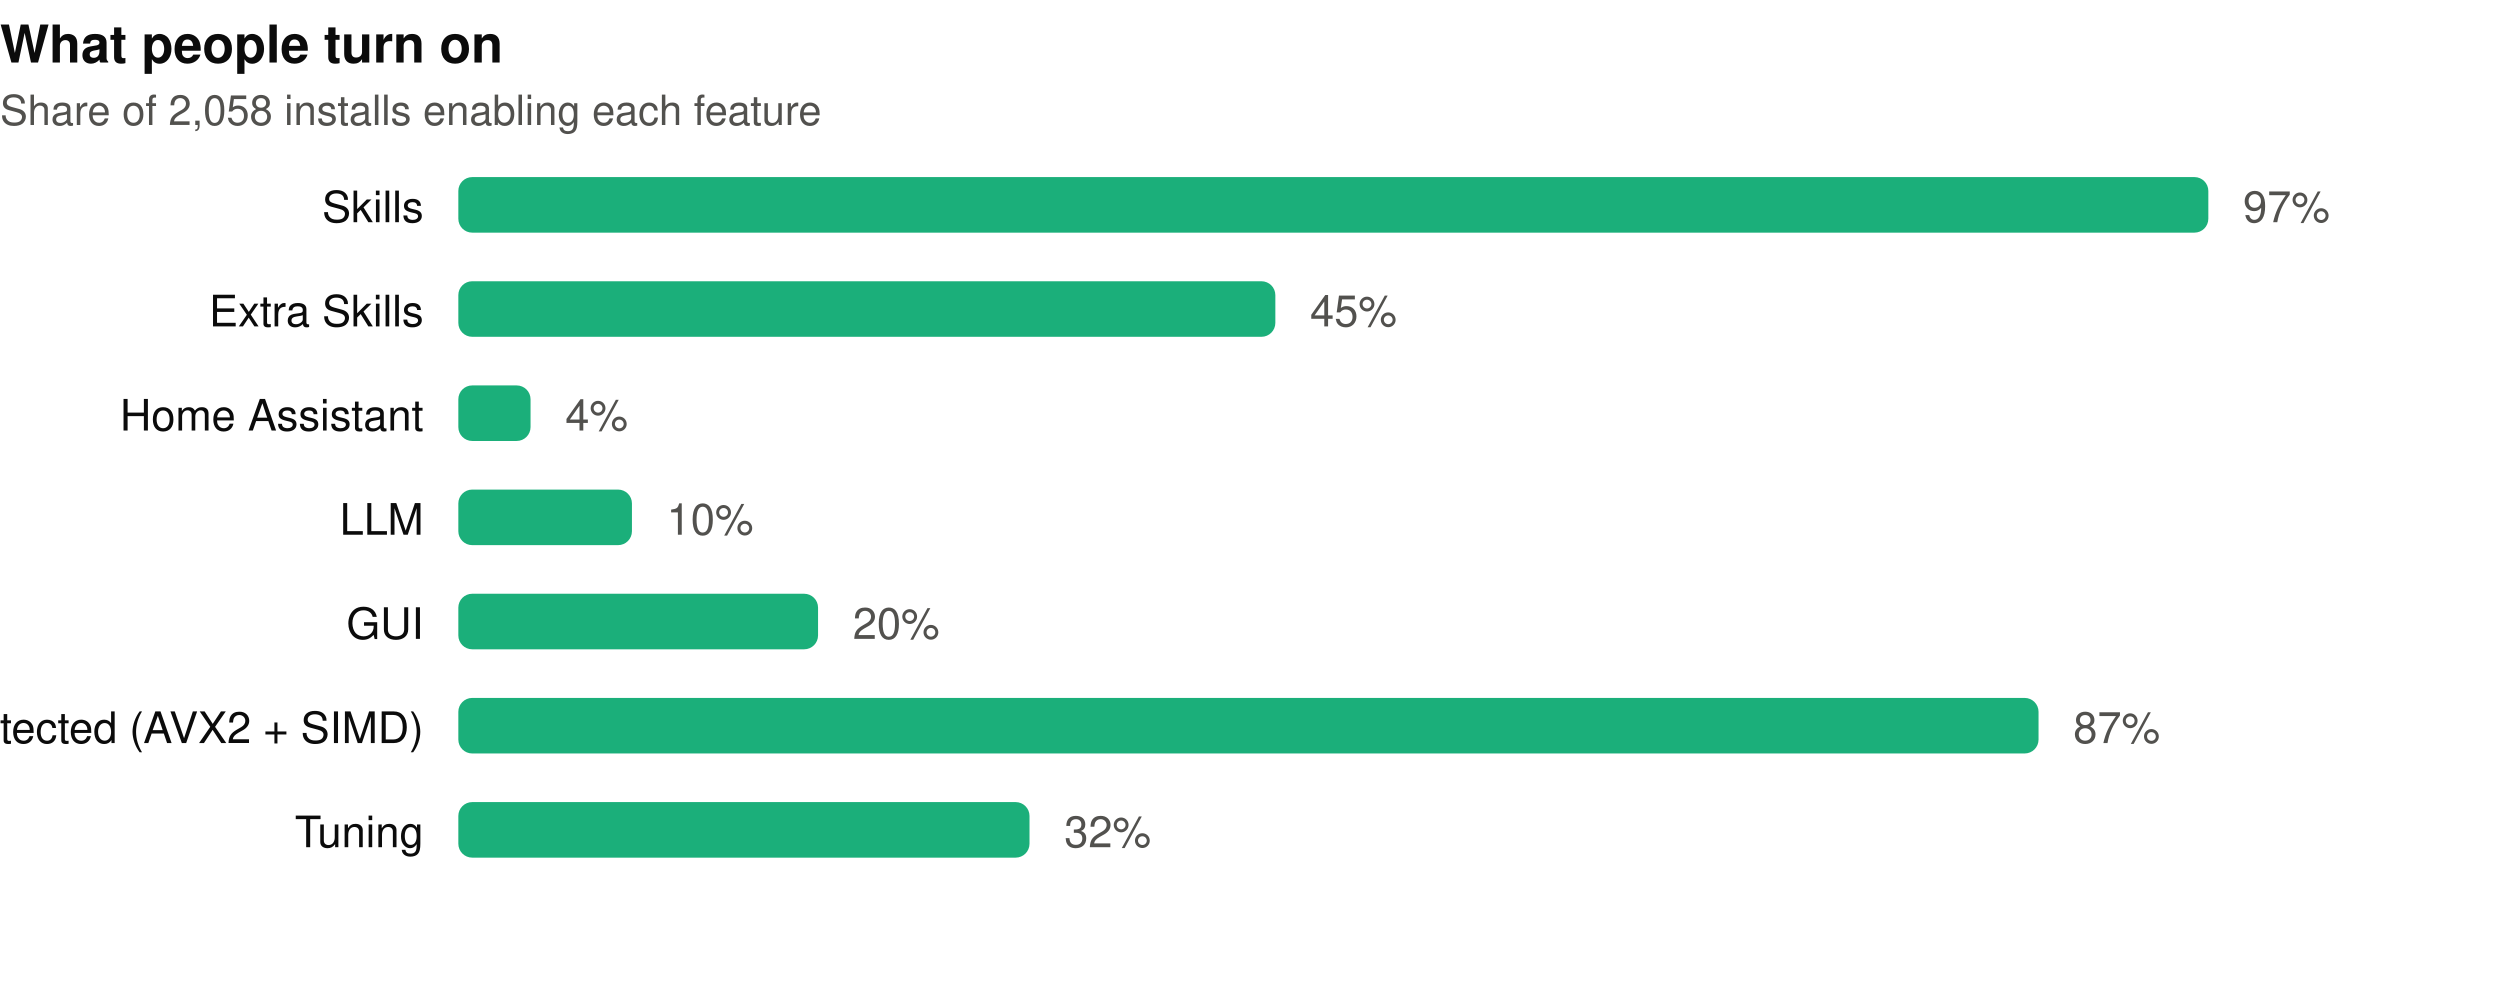
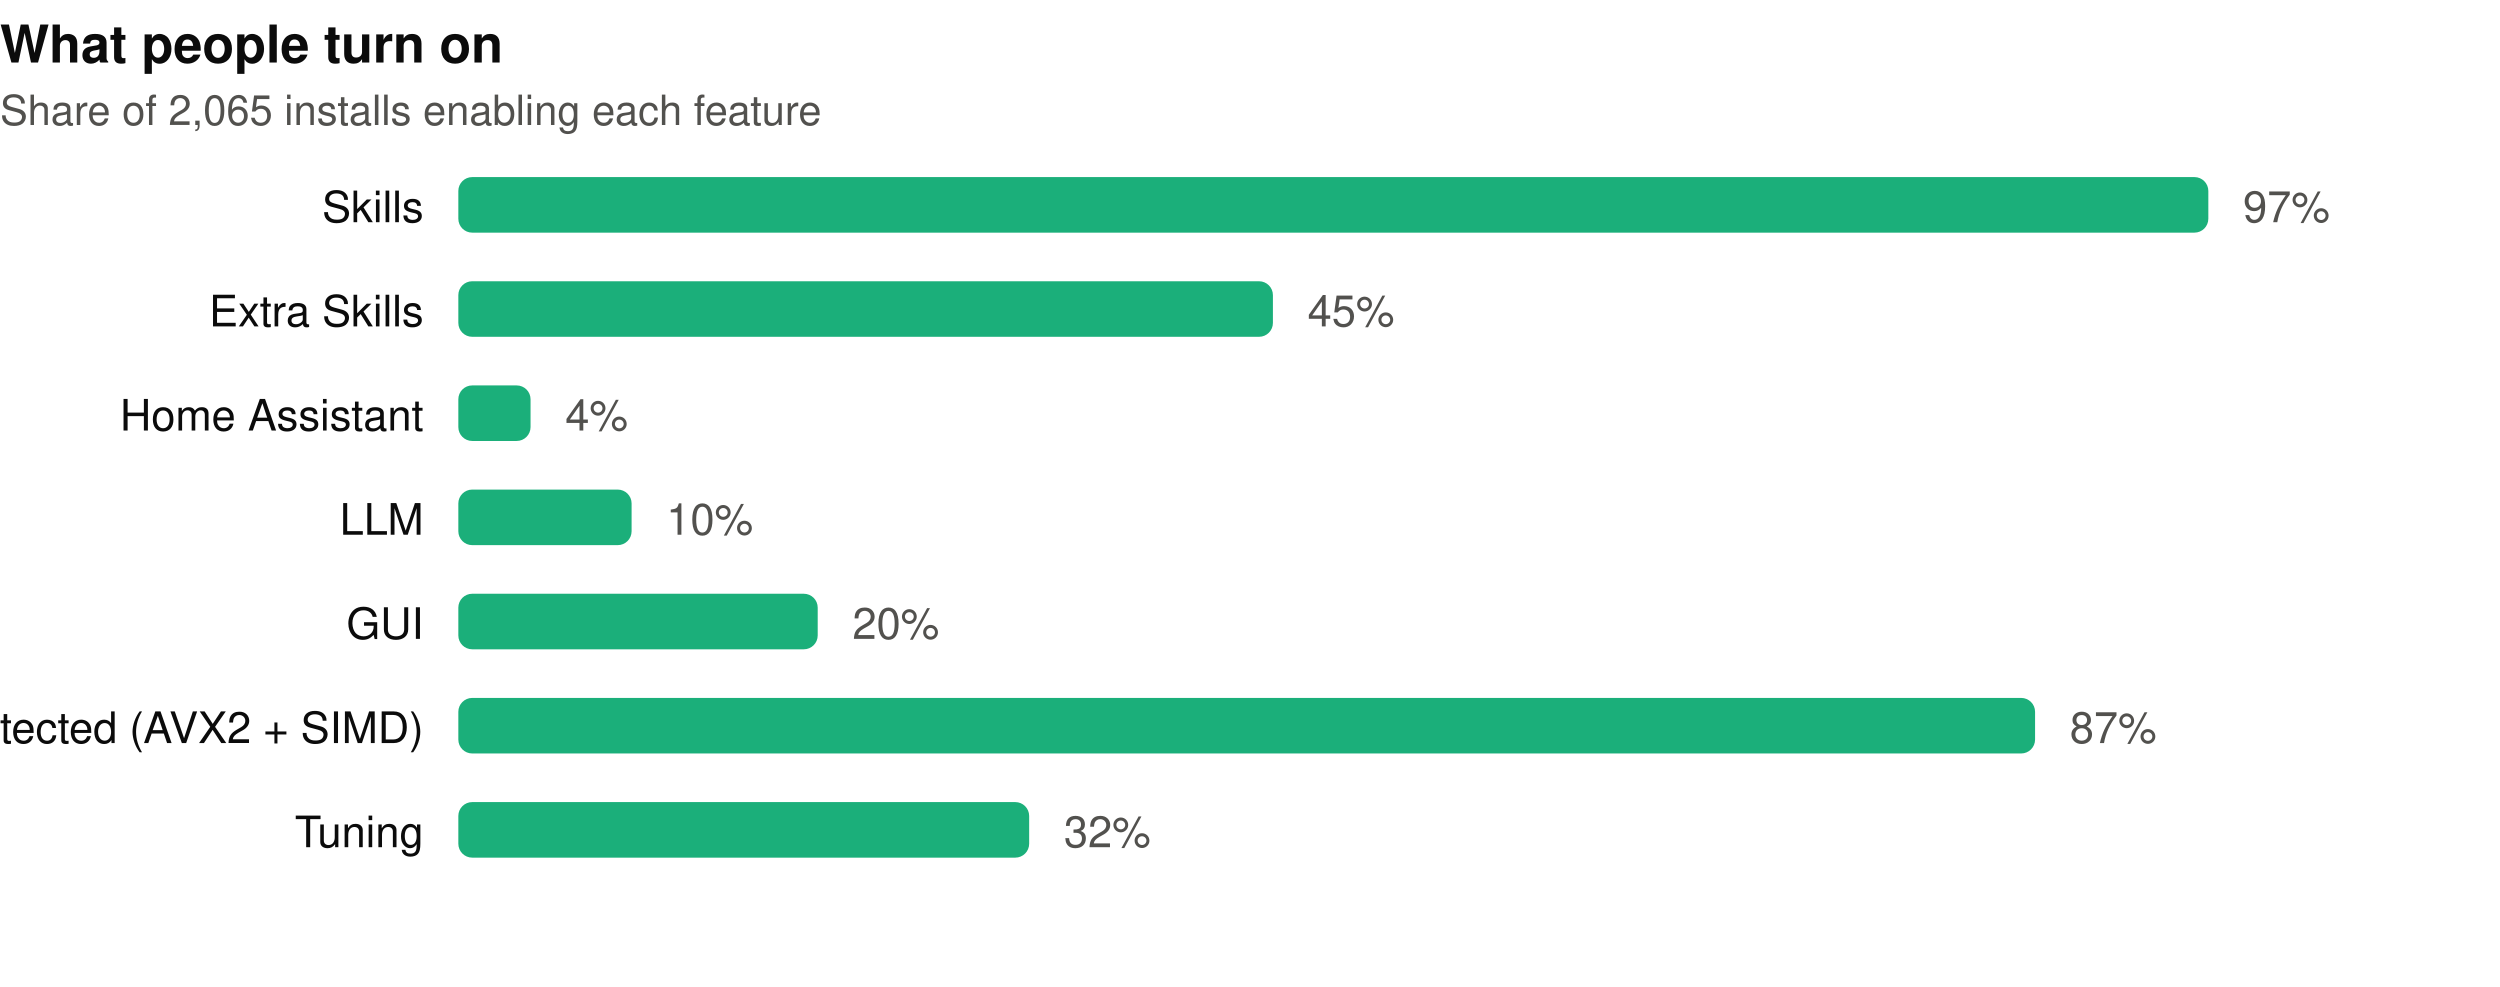
- <svg xmlns="http://www.w3.org/2000/svg" width="720" height="284" viewBox="0 0 720 284" role="img" aria-label="What people turn on. Share of 2,058 installs enabling each feature">
+ <svg xmlns="http://www.w3.org/2000/svg" width="720" height="284" viewBox="0 0 720 284" role="img" aria-label="What people turn on. Share of 2,065 installs enabling each feature">
  <text x="0" y="18" font-family="ui-sans-serif,-apple-system,BlinkMacSystemFont,'Segoe UI',Helvetica,Arial,sans-serif" font-size="15" font-weight="600" fill="#0b0b0b">What people turn on</text>
-   <text x="0" y="36" font-family="ui-sans-serif,-apple-system,BlinkMacSystemFont,'Segoe UI',Helvetica,Arial,sans-serif" font-size="12" fill="#52514e">Share of 2,058 installs enabling each feature</text>
+   <text x="0" y="36" font-family="ui-sans-serif,-apple-system,BlinkMacSystemFont,'Segoe UI',Helvetica,Arial,sans-serif" font-size="12" fill="#52514e">Share of 2,065 installs enabling each feature</text>
  <text x="122" y="64.0" text-anchor="end" font-family="ui-sans-serif,-apple-system,BlinkMacSystemFont,'Segoe UI',Helvetica,Arial,sans-serif" font-size="12.5" fill="#0b0b0b">Skills</text>
  <rect x="132" y="51.0" width="504.0" height="16" rx="4" fill="#1baf7a" />
  <text x="646.0" y="64.0" font-family="ui-sans-serif,-apple-system,BlinkMacSystemFont,'Segoe UI',Helvetica,Arial,sans-serif" font-size="12.5" fill="#52514e">97%</text>
  <text x="122" y="94.0" text-anchor="end" font-family="ui-sans-serif,-apple-system,BlinkMacSystemFont,'Segoe UI',Helvetica,Arial,sans-serif" font-size="12.5" fill="#0b0b0b">Extra Skills</text>
-   <rect x="132" y="81.0" width="235.3" height="16" rx="4" fill="#1baf7a" />
-   <text x="377.3" y="94.0" font-family="ui-sans-serif,-apple-system,BlinkMacSystemFont,'Segoe UI',Helvetica,Arial,sans-serif" font-size="12.5" fill="#52514e">45%</text>
+   <rect x="132" y="81.0" width="234.6" height="16" rx="4" fill="#1baf7a" />
+   <text x="376.6" y="94.0" font-family="ui-sans-serif,-apple-system,BlinkMacSystemFont,'Segoe UI',Helvetica,Arial,sans-serif" font-size="12.5" fill="#52514e">45%</text>
  <text x="122" y="124.0" text-anchor="end" font-family="ui-sans-serif,-apple-system,BlinkMacSystemFont,'Segoe UI',Helvetica,Arial,sans-serif" font-size="12.5" fill="#0b0b0b">Home Assistant</text>
  <rect x="132" y="111.0" width="20.8" height="16" rx="4" fill="#1baf7a" />
  <text x="162.8" y="124.0" font-family="ui-sans-serif,-apple-system,BlinkMacSystemFont,'Segoe UI',Helvetica,Arial,sans-serif" font-size="12.5" fill="#52514e">4%</text>
  <text x="122" y="154.0" text-anchor="end" font-family="ui-sans-serif,-apple-system,BlinkMacSystemFont,'Segoe UI',Helvetica,Arial,sans-serif" font-size="12.5" fill="#0b0b0b">LLM</text>
-   <rect x="132" y="141.0" width="50.0" height="16" rx="4" fill="#1baf7a" />
-   <text x="192.0" y="154.0" font-family="ui-sans-serif,-apple-system,BlinkMacSystemFont,'Segoe UI',Helvetica,Arial,sans-serif" font-size="12.5" fill="#52514e">10%</text>
+   <rect x="132" y="141.0" width="49.9" height="16" rx="4" fill="#1baf7a" />
+   <text x="191.9" y="154.0" font-family="ui-sans-serif,-apple-system,BlinkMacSystemFont,'Segoe UI',Helvetica,Arial,sans-serif" font-size="12.5" fill="#52514e">10%</text>
  <text x="122" y="184.0" text-anchor="end" font-family="ui-sans-serif,-apple-system,BlinkMacSystemFont,'Segoe UI',Helvetica,Arial,sans-serif" font-size="12.5" fill="#0b0b0b">GUI</text>
-   <rect x="132" y="171.0" width="103.6" height="16" rx="4" fill="#1baf7a" />
-   <text x="245.6" y="184.0" font-family="ui-sans-serif,-apple-system,BlinkMacSystemFont,'Segoe UI',Helvetica,Arial,sans-serif" font-size="12.5" fill="#52514e">20%</text>
+   <rect x="132" y="171.0" width="103.5" height="16" rx="4" fill="#1baf7a" />
+   <text x="245.5" y="184.0" font-family="ui-sans-serif,-apple-system,BlinkMacSystemFont,'Segoe UI',Helvetica,Arial,sans-serif" font-size="12.5" fill="#52514e">20%</text>
  <text x="122" y="214.0" text-anchor="end" font-family="ui-sans-serif,-apple-system,BlinkMacSystemFont,'Segoe UI',Helvetica,Arial,sans-serif" font-size="12.5" fill="#0b0b0b">CPU capability detected (AVX2 + SIMD)</text>
-   <rect x="132" y="201.0" width="455.1" height="16" rx="4" fill="#1baf7a" />
-   <text x="597.1" y="214.0" font-family="ui-sans-serif,-apple-system,BlinkMacSystemFont,'Segoe UI',Helvetica,Arial,sans-serif" font-size="12.5" fill="#52514e">87%</text>
+   <rect x="132" y="201.0" width="454.1" height="16" rx="4" fill="#1baf7a" />
+   <text x="596.1" y="214.0" font-family="ui-sans-serif,-apple-system,BlinkMacSystemFont,'Segoe UI',Helvetica,Arial,sans-serif" font-size="12.5" fill="#52514e">87%</text>
  <text x="122" y="244.0" text-anchor="end" font-family="ui-sans-serif,-apple-system,BlinkMacSystemFont,'Segoe UI',Helvetica,Arial,sans-serif" font-size="12.5" fill="#0b0b0b">Tuning</text>
-   <rect x="132" y="231.0" width="164.5" height="16" rx="4" fill="#1baf7a" />
-   <text x="306.5" y="244.0" font-family="ui-sans-serif,-apple-system,BlinkMacSystemFont,'Segoe UI',Helvetica,Arial,sans-serif" font-size="12.5" fill="#52514e">32%</text>
+   <rect x="132" y="231.0" width="164.4" height="16" rx="4" fill="#1baf7a" />
+   <text x="306.4" y="244.0" font-family="ui-sans-serif,-apple-system,BlinkMacSystemFont,'Segoe UI',Helvetica,Arial,sans-serif" font-size="12.5" fill="#52514e">32%</text>
</svg>
